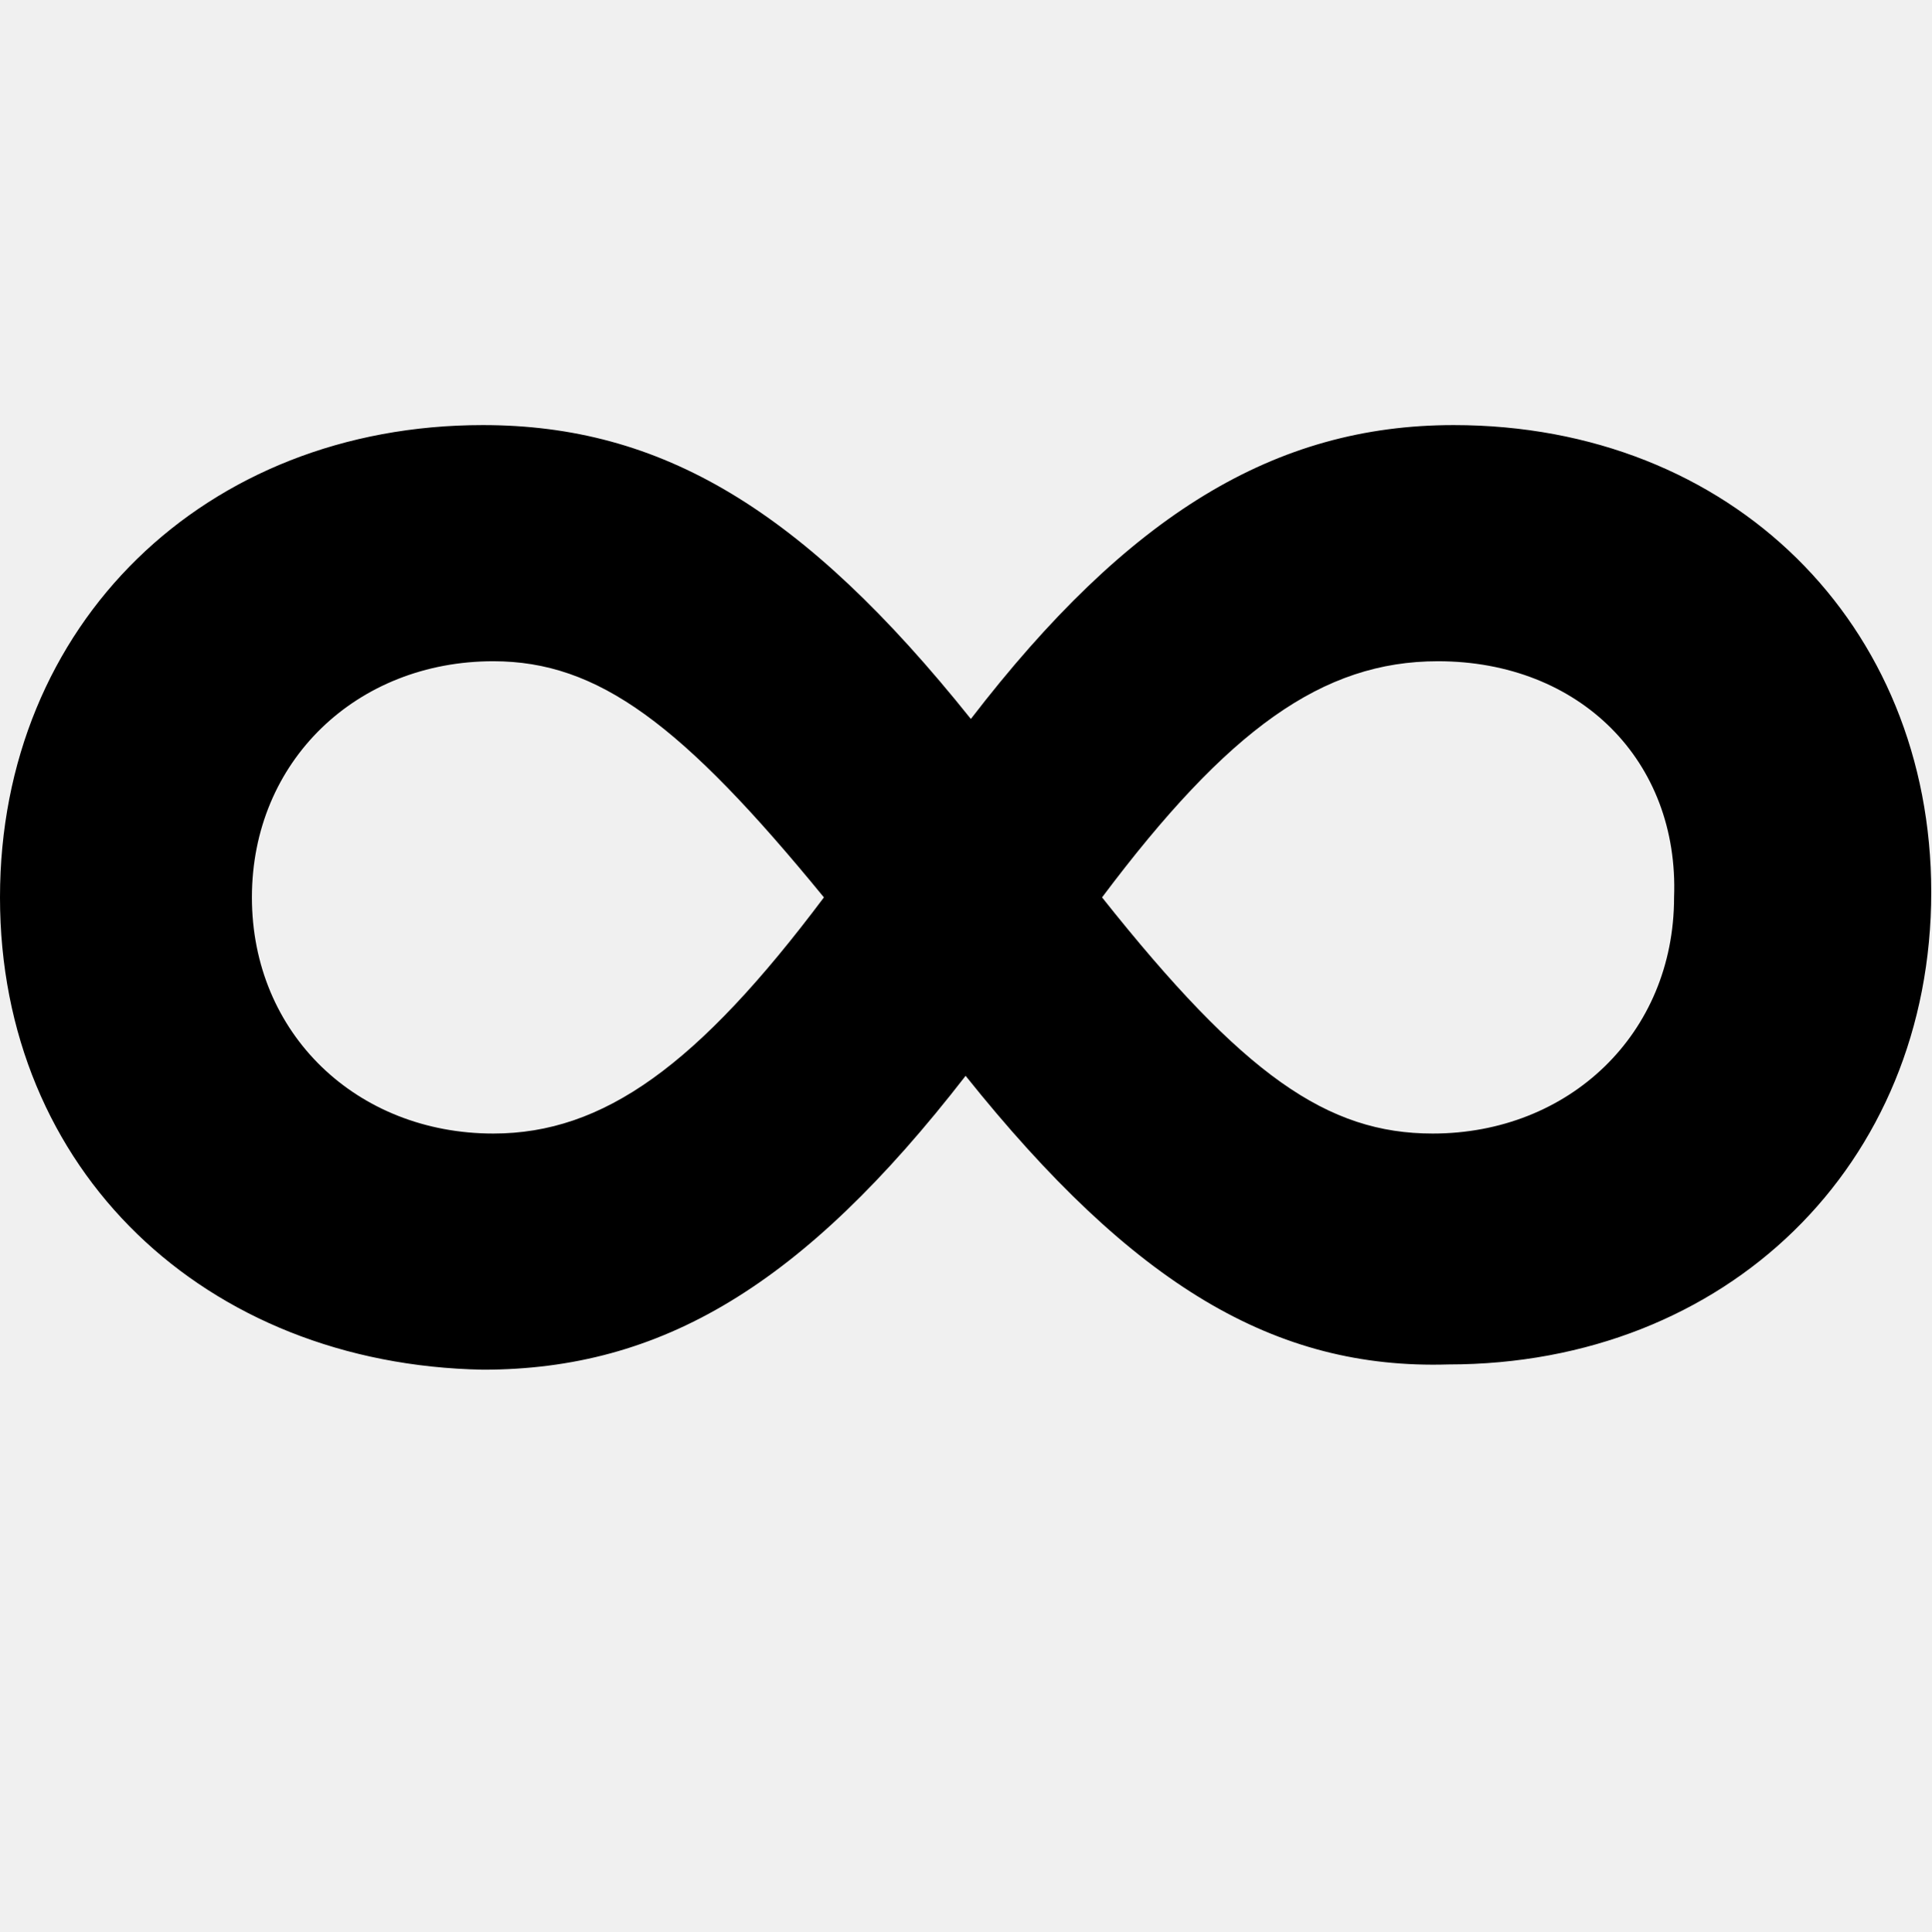
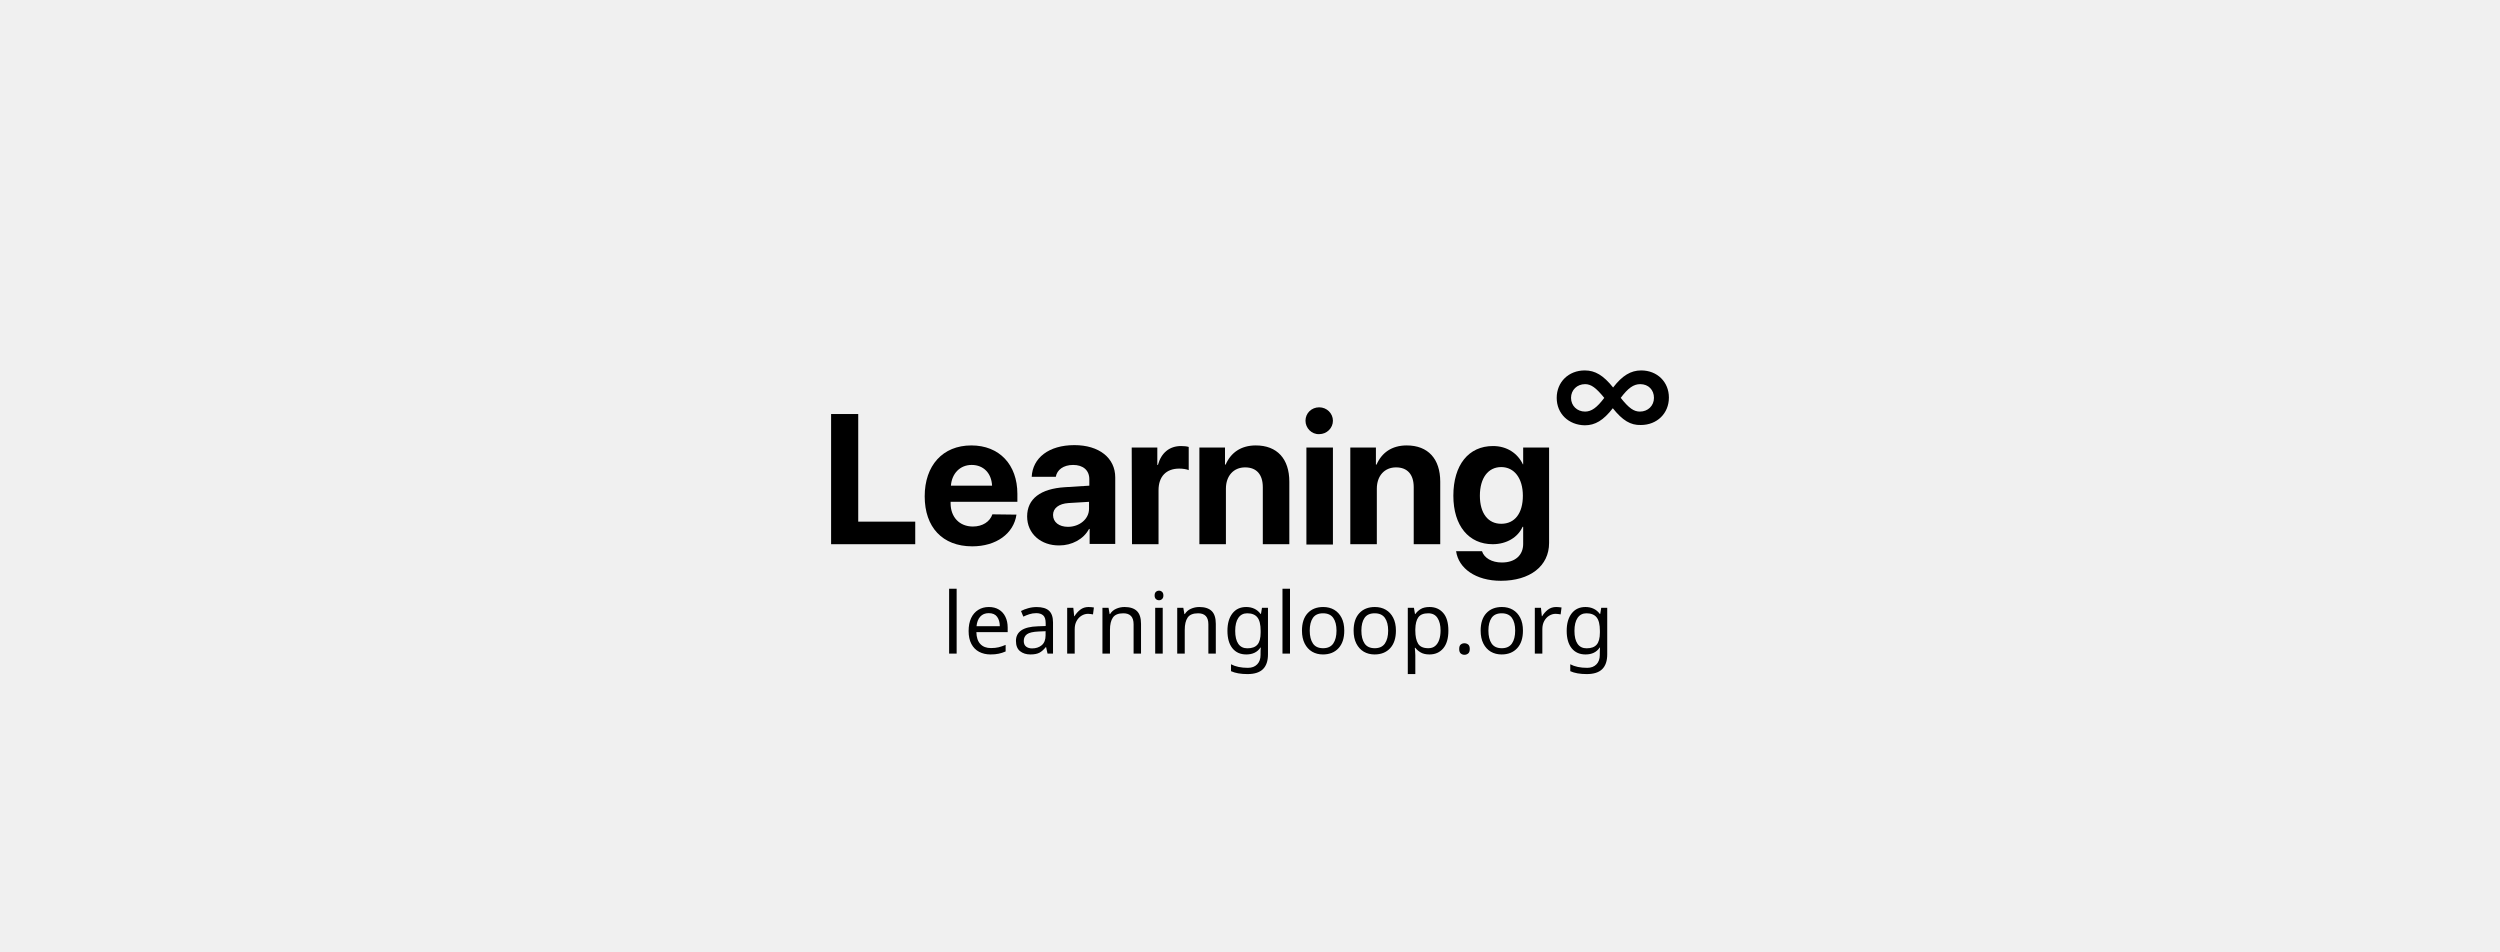
- <svg xmlns="http://www.w3.org/2000/svg" version="1.1" id="Layer_1" x="0px" y="0px" viewBox="0 0 36.8 36.8" style="enable-background:new 0 0 36.8 36.8;" xml:space="preserve">
+ <svg xmlns="http://www.w3.org/2000/svg" version="1.1" id="Layer_1" x="0px" y="0px" viewBox="0 0 820 312" style="enable-background:new 0 0 820 312;" xml:space="preserve">
  <style type="text/css">
	.st0{display:none;}
	.st1{display:inline;fill:#ED1C24;}
	.st2{display:inline;}
	.st3{fill:#FFFFFF;}
+ 	.st4{font-family:'SFProDisplay-Thin';}
+ 	.st5{font-size:10.24px;}
+ 	.st6{fill:none;}
+ 	.st7{font-family:'MyriadPro-Regular';}
+ 	.st8{font-size:28px;}
</style>
  <g id="Layer_1_1_">
    <g>
-       <path d="M-210.3,65.1h-27.6V22.4h8.9v35.3h18.7V65.1z" />
-       <path d="M-177.2,55.4c-0.9,6.2-6.6,10.4-14.5,10.4c-9.8,0-15.6-6.3-15.6-16.4c0-10.1,5.9-16.7,15.3-16.7c9.2,0,15.1,6.3,15.1,15.9    v2.6h-21.9v0.5c0,4.5,2.9,7.6,7.3,7.6c3.2,0,5.6-1.6,6.4-4L-177.2,55.4L-177.2,55.4z M-198.7,45.9h13.5c-0.2-4.1-2.8-6.8-6.7-6.8    C-195.7,39.1-198.4,41.9-198.7,45.9z" />
-       <path d="M-173.7,56c0-5.8,4.4-9.1,12.4-9.6l8-0.5v-2.1c0-3-2.1-4.7-5.3-4.7c-3.2,0-5.3,1.6-5.7,3.9h-7.9c0.3-6.2,5.6-10.4,14-10.4    c8.1,0,13.4,4.2,13.4,10.6v21.8h-8.4v-4.9h-0.2c-1.8,3.4-5.7,5.4-9.7,5.4C-169.1,65.6-173.7,61.7-173.7,56z M-153.4,53.5v-2.3    l-6.7,0.4c-3.2,0.2-5.1,1.7-5.1,3.9c0,2.4,2,3.9,4.9,3.9C-156.5,59.4-153.4,56.9-153.4,53.5z" />
-       <path d="M-139.3,33.4h8.4v5.7h0.2c1.1-4,3.8-6.2,7.6-6.2c1,0,1.9,0.1,2.5,0.3v7.6c-0.7-0.3-1.9-0.5-3.1-0.5    c-4.3,0-6.8,2.6-6.8,7.1v17.7h-8.7L-139.3,33.4L-139.3,33.4z" />
-       <path d="M-117.2,33.4h8.4V39h0.2c1.7-3.9,5-6.3,9.9-6.3c7,0,11,4.4,11,11.9v20.5h-8.7V46.4c0-4.1-2-6.5-5.8-6.5s-6.3,2.8-6.3,7    v18.2h-8.7L-117.2,33.4L-117.2,33.4z" />
-       <path d="M-82.3,24.6c0-2.5,2-4.4,4.5-4.4c2.5,0,4.5,2,4.5,4.4c0,2.4-2,4.4-4.5,4.4C-80.3,29.1-82.3,27-82.3,24.6z M-82.1,33.4h8.7    v31.8h-8.7V33.4z" />
-       <path d="M-67.7,33.4h8.4V39h0.2c1.7-3.9,5-6.3,9.9-6.3c7,0,11,4.4,11,11.9v20.5h-8.7V46.4c0-4.1-2-6.5-5.8-6.5s-6.3,2.8-6.3,7    v18.2h-8.7L-67.7,33.4L-67.7,33.4z" />
-       <path d="M-32.9,67.4h8.5c0.7,2.2,3.2,3.7,6.5,3.7c4.5,0,7-2.5,7-6.1v-5.6h-0.2c-1.5,3.4-5.2,5.7-9.8,5.7c-7.8,0-12.9-6-12.9-15.9    c0-10.1,5-16.3,13-16.3c4.6,0,8.1,2.4,9.8,6h0.1v-5.5h8.5v31.3c0,7.6-6.3,12.4-15.8,12.4C-26.6,77.1-32.2,73-32.9,67.4z M-11,49.2    c0-5.7-2.8-9.4-7.1-9.4c-4.3,0-7,3.6-7,9.4c0,5.8,2.7,9.2,7,9.2C-13.7,58.4-11,54.9-11,49.2z" />
+       <path d="M300.2,178.5h-27.6v-42.7h8.9v35.3h18.7V178.5L300.2,178.5z" />
+       <path d="M333.4,168.8c-0.9,6.2-6.6,10.4-14.5,10.4c-9.8,0-15.6-6.3-15.6-16.4s5.9-16.7,15.3-16.7c9.2,0,15.1,6.3,15.1,15.9v2.6    h-21.9v0.5c0,4.5,2.9,7.6,7.3,7.6c3.2,0,5.6-1.6,6.4-4L333.4,168.8L333.4,168.8z M311.9,159.3h13.5c-0.2-4.1-2.8-6.8-6.7-6.8    C314.9,152.5,312.2,155.3,311.9,159.3z" />
+       <path d="M336.9,169.4c0-5.8,4.4-9.1,12.4-9.6l8-0.5v-2.1c0-3-2.1-4.7-5.3-4.7c-3.2,0-5.3,1.6-5.7,3.9h-7.9    c0.3-6.2,5.6-10.4,14-10.4c8.1,0,13.4,4.2,13.4,10.6v21.8h-8.4v-4.9h-0.2c-1.8,3.4-5.7,5.4-9.7,5.4    C341.5,179,336.9,175.1,336.9,169.4z M357.2,166.9v-2.3l-6.7,0.4c-3.2,0.2-5.1,1.7-5.1,3.9c0,2.4,2,3.9,4.9,3.9    C354,172.8,357.2,170.3,357.2,166.9z" />
+       <path d="M371.2,146.8h8.4v5.7h0.2c1.1-4,3.8-6.2,7.6-6.2c1,0,1.9,0.1,2.5,0.3v7.6c-0.7-0.3-1.9-0.5-3.1-0.5    c-4.3,0-6.8,2.6-6.8,7.1v17.7h-8.7L371.2,146.8L371.2,146.8z" />
+       <path d="M393.4,146.8h8.4v5.6h0.2c1.7-3.9,5-6.3,9.9-6.3c7,0,11,4.4,11,11.9v20.5h-8.7v-18.7c0-4.1-2-6.5-5.8-6.5s-6.3,2.8-6.3,7    v18.2h-8.7V146.8L393.4,146.8z" />
+       <path d="M428.2,138c0-2.5,2-4.4,4.5-4.4s4.5,2,4.5,4.4s-2,4.4-4.5,4.4C430.2,142.5,428.2,140.4,428.2,138z M428.5,146.8h8.7v31.8    h-8.7V146.8z" />
+       <path d="M442.9,146.8h8.4v5.6h0.2c1.7-3.9,5-6.3,9.9-6.3c7,0,11,4.4,11,11.9v20.5h-8.7v-18.7c0-4.1-2-6.5-5.8-6.5s-6.3,2.8-6.3,7    v18.2h-8.7V146.8L442.9,146.8z" />
+       <path d="M477.6,180.8h8.5c0.7,2.2,3.2,3.7,6.5,3.7c4.5,0,7-2.5,7-6.1v-5.6h-0.2c-1.5,3.4-5.2,5.7-9.8,5.7c-7.8,0-12.9-6-12.9-15.9    c0-10.1,5-16.3,13-16.3c4.6,0,8.1,2.4,9.8,6h0.1v-5.5h8.5v31.3c0,7.6-6.3,12.4-15.8,12.4C484,190.5,478.4,186.4,477.6,180.8z     M499.5,162.6c0-5.7-2.8-9.4-7.1-9.4c-4.3,0-7,3.6-7,9.4s2.7,9.2,7,9.2C496.9,171.8,499.5,168.3,499.5,162.6z" />
    </g>
    <g>
-       <path d="M18.4,20.5c-3.1,4-5.8,5.6-9.2,5.6C3.9,26,0,22.3,0,17.1c0-5.2,3.9-9,9.2-9c3.4,0,6.1,1.6,9.3,5.6c3-3.9,5.8-5.6,9.2-5.6    c5.3,0,9.1,3.8,9.1,8.9c0,5.2-3.9,9-9.2,9C24.3,26.1,21.6,24.5,18.4,20.5z M4.8,17.1c0,2.6,2,4.5,4.6,4.5c2.1,0,3.9-1.3,6.3-4.5    c-2.7-3.3-4.3-4.5-6.3-4.5C6.8,12.6,4.8,14.5,4.8,17.1z M27.4,12.6c-2.2,0-4,1.3-6.4,4.5c2.7,3.4,4.3,4.5,6.3,4.5    c2.6,0,4.6-1.9,4.6-4.5C32,14.5,30.1,12.6,27.4,12.6z" />
+       <path d="M529,133.9c-3.1,4-5.8,5.6-9.2,5.6c-5.3-0.1-9.2-3.8-9.2-9s3.9-9,9.2-9c3.4,0,6.1,1.6,9.3,5.6c3-3.9,5.8-5.6,9.2-5.6    c5.3,0,9.1,3.8,9.1,8.9c0,5.2-3.9,9-9.2,9C534.8,139.5,532.2,137.9,529,133.9z M515.3,130.5c0,2.6,2,4.5,4.6,4.5    c2.1,0,3.9-1.3,6.3-4.5c-2.7-3.3-4.3-4.5-6.3-4.5C517.3,126,515.3,127.9,515.3,130.5z M538,126c-2.2,0-4,1.3-6.4,4.5    c2.7,3.4,4.3,4.5,6.3,4.5c2.6,0,4.6-1.9,4.6-4.5C542.5,127.9,540.7,126,538,126z" />
    </g>
  </g>
  <g id="Layer_2_1_" class="st0">
-     <rect x="-455" y="-92.5" class="st1" width="26.8" height="19.5" />
+     <rect x="45.3" y="23" class="st1" width="26.8" height="19.5" />
    <g class="st2">
-       <path class="st3" d="M-455-80.1c0-4.3,2.4-7.1,5.9-7.1c2.6,0,4.6,1.7,5.2,3.9h0v-9h1v19.2h-1v-3.7h0c-0.6,2.2-2.7,3.9-5.2,3.9    C-452.6-73-455-75.9-455-80.1z M-454-80.2c0,3.7,2.1,6.2,5,6.2c3,0,5.1-2.5,5.1-6.2s-2.1-6.2-5.1-6.2    C-451.9-86.4-454-83.9-454-80.2z" />
-       <path class="st3" d="M-428.5-77.1c-0.5,2.3-2.6,4.1-5.7,4.1c-3.8,0-6.2-2.7-6.2-7.1c0-4.3,2.4-7.2,6.1-7.2c3.6,0,5.9,2.7,5.9,6.7    v0.6h-11v0.1c0,3.8,2,6,5.1,6c2.5,0,4.2-1.4,4.6-3.2L-428.5-77.1L-428.5-77.1z M-439.3-80.8h9.9c0-3.3-2-5.5-4.9-5.5    C-437.2-86.4-439.1-84.1-439.3-80.8z" />
-       <path d="M-416.9-82.2c-0.2-1.5-1.2-2.6-2.8-2.6c-1.9,0-3.1,1.6-3.1,4.4c0,2.8,1.2,4.4,3.1,4.4c1.6,0,2.6-0.9,2.8-2.5h3.6    c-0.2,3.4-2.7,5.5-6.5,5.5c-4.3,0-7-2.8-7-7.5c0-4.6,2.7-7.4,7-7.4c3.9,0,6.3,2.4,6.5,5.6L-416.9-82.2L-416.9-82.2z" />
-       <path d="M-411.9-80.4c0-4.6,2.8-7.4,7.1-7.4c4.3,0,7.1,2.8,7.1,7.4c0,4.7-2.8,7.5-7.1,7.5S-411.9-75.7-411.9-80.4z M-401.7-80.4    c0-2.8-1.2-4.5-3.1-4.5s-3.1,1.6-3.1,4.5c0,2.9,1.2,4.5,3.1,4.5C-402.9-75.9-401.7-77.5-401.7-80.4z" />
-       <path d="M-395.7-87.5h3.8v2.5h0.1c0.8-1.8,2.3-2.8,4.5-2.8c3.2,0,5,2,5,5.3v9.2h-3.9v-8.4c0-1.9-0.9-2.9-2.6-2.9    c-1.7,0-2.9,1.3-2.9,3.1v8.2h-3.9L-395.7-87.5L-395.7-87.5z" />
-       <path d="M-371.9-73.2h-4.4l-4.9-14.3h4.2l3,10.9h0.1l3-10.9h4.1L-371.9-73.2z" />
-       <path d="M-366.5-80.4c0-4.6,2.8-7.4,7.1-7.4c4.3,0,7.1,2.8,7.1,7.4c0,4.7-2.8,7.5-7.1,7.5S-366.5-75.7-366.5-80.4z M-356.3-80.4    c0-2.8-1.2-4.5-3.1-4.5s-3.1,1.6-3.1,4.5c0,2.9,1.2,4.5,3.1,4.5C-357.6-75.9-356.3-77.5-356.3-80.4z" />
-       <path d="M-350.3-92.5h3.9v19.2h-3.9V-92.5z" />
-       <path d="M-330.6-73.2h-3.8v-2.6h-0.1c-0.7,1.8-2.1,2.8-4.3,2.8c-3.1,0-5.1-2-5.1-5.3v-9.2h3.9v8.4c0,1.9,0.9,2.9,2.7,2.9    c1.7,0,2.8-1.2,2.8-3.1v-8.2h3.9V-73.2z" />
-       <path d="M-323.1-90.8v3.3h2.6v2.9h-2.6v6.8c0,1.1,0.5,1.6,1.7,1.6c0.3,0,0.7,0,0.9-0.1v2.9c-0.4,0.1-1.1,0.2-1.9,0.2    c-3.4,0-4.7-1.1-4.7-3.9v-7.5h-2v-2.9h2v-3.3L-323.1-90.8L-323.1-90.8z" />
-       <path d="M-305.5-77.6c-0.4,2.8-3,4.7-6.5,4.7c-4.4,0-7-2.8-7-7.4c0-4.6,2.7-7.5,6.9-7.5c4.2,0,6.8,2.8,6.8,7.2v1.2h-9.9v0.2    c0,2,1.3,3.4,3.3,3.4c1.4,0,2.5-0.7,2.9-1.8L-305.5-77.6L-305.5-77.6z M-315.2-81.9h6.1c-0.1-1.8-1.3-3.1-3-3.1    C-313.8-84.9-315.1-83.6-315.2-81.9z" />
-       <path d="M-303.9-80.4c0-4.5,2.3-7.3,5.9-7.3c2.1,0,3.7,1.1,4.4,2.7h0.1v-7.4h3.9v19.2h-3.8v-2.5h-0.1c-0.7,1.6-2.3,2.7-4.5,2.7    C-301.6-73-303.9-75.8-303.9-80.4z M-299.9-80.4c0,2.6,1.2,4.2,3.2,4.2c1.9,0,3.2-1.6,3.2-4.2c0-2.6-1.2-4.3-3.2-4.3    C-298.7-84.6-299.9-83-299.9-80.4z" />
-       <path d="M-286.7-75.2c0-1.2,0.9-2.1,2.1-2.1c1.2,0,2.1,0.9,2.1,2.1c0,1.2-1,2.1-2.1,2.1C-285.8-73.1-286.7-74-286.7-75.2z" />
+       <path class="st3" d="M45.3,35.4c0-4.3,2.4-7.1,5.9-7.1c2.6,0,4.6,1.7,5.2,3.9l0,0v-9h1v19.2h-1v-3.7l0,0c-0.6,2.2-2.7,3.9-5.2,3.9    C47.7,42.5,45.3,39.6,45.3,35.4z M46.3,35.3c0,3.7,2.1,6.2,5,6.2c3,0,5.1-2.5,5.1-6.2s-2.1-6.2-5.1-6.2    C48.4,29.1,46.3,31.6,46.3,35.3z" />
+       <path class="st3" d="M71.8,38.4c-0.5,2.3-2.6,4.1-5.7,4.1c-3.8,0-6.2-2.7-6.2-7.1c0-4.3,2.4-7.2,6.1-7.2c3.6,0,5.9,2.7,5.9,6.7    v0.6h-11v0.1c0,3.8,2,6,5.1,6c2.5,0,4.2-1.4,4.6-3.2H71.8L71.8,38.4z M61,34.7h9.9c0-3.3-2-5.5-4.9-5.5    C63.1,29.1,61.2,31.4,61,34.7z" />
+       <path d="M83.4,33.3c-0.2-1.5-1.2-2.6-2.8-2.6c-1.9,0-3.1,1.6-3.1,4.4s1.2,4.4,3.1,4.4c1.6,0,2.6-0.9,2.8-2.5H87    c-0.2,3.4-2.7,5.5-6.5,5.5c-4.3,0-7-2.8-7-7.5c0-4.6,2.7-7.4,7-7.4c3.9,0,6.3,2.4,6.5,5.6L83.4,33.3L83.4,33.3z" />
+       <path d="M88.4,35.1c0-4.6,2.8-7.4,7.1-7.4c4.3,0,7.1,2.8,7.1,7.4c0,4.7-2.8,7.5-7.1,7.5S88.4,39.8,88.4,35.1z M98.6,35.1    c0-2.8-1.2-4.5-3.1-4.5s-3.1,1.6-3.1,4.5s1.2,4.5,3.1,4.5C97.4,39.6,98.6,38,98.6,35.1z" />
+       <path d="M104.6,28h3.8v2.5h0.1c0.8-1.8,2.3-2.8,4.5-2.8c3.2,0,5,2,5,5.3v9.2h-3.9v-8.4c0-1.9-0.9-2.9-2.6-2.9s-2.9,1.3-2.9,3.1    v8.2h-3.9L104.6,28L104.6,28z" />
+       <path d="M128.4,42.3H124L119.1,28h4.2l3,10.9h0.1l3-10.9h4.1L128.4,42.3z" />
+       <path d="M133.8,35.1c0-4.6,2.8-7.4,7.1-7.4c4.3,0,7.1,2.8,7.1,7.4c0,4.7-2.8,7.5-7.1,7.5S133.8,39.8,133.8,35.1z M144,35.1    c0-2.8-1.2-4.5-3.1-4.5s-3.1,1.6-3.1,4.5s1.2,4.5,3.1,4.5C142.7,39.6,144,38,144,35.1z" />
+       <path d="M150,23h3.9v19.2H150V23z" />
+       <path d="M169.7,42.3h-3.8v-2.6h-0.1c-0.7,1.8-2.1,2.8-4.3,2.8c-3.1,0-5.1-2-5.1-5.3V28h3.9v8.4c0,1.9,0.9,2.9,2.7,2.9    c1.7,0,2.8-1.2,2.8-3.1V28h3.9V42.3z" />
+       <path d="M177.2,24.7V28h2.6v2.9h-2.6v6.8c0,1.1,0.5,1.6,1.7,1.6c0.3,0,0.7,0,0.9-0.1v2.9c-0.4,0.1-1.1,0.2-1.9,0.2    c-3.4,0-4.7-1.1-4.7-3.9v-7.5h-2V28h2v-3.3H177.2L177.2,24.7z" />
+       <path d="M194.8,37.9c-0.4,2.8-3,4.7-6.5,4.7c-4.4,0-7-2.8-7-7.4s2.7-7.5,6.9-7.5c4.2,0,6.8,2.8,6.8,7.2v1.2h-9.9v0.2    c0,2,1.3,3.4,3.3,3.4c1.4,0,2.5-0.7,2.9-1.8L194.8,37.9L194.8,37.9z M185.1,33.6h6.1c-0.1-1.8-1.3-3.1-3-3.1    C186.5,30.6,185.2,31.9,185.1,33.6z" />
+       <path d="M196.4,35.1c0-4.5,2.3-7.3,5.9-7.3c2.1,0,3.7,1.1,4.4,2.7h0.1v-7.4h3.9v19.2h-3.8v-2.5h-0.1c-0.7,1.6-2.3,2.7-4.5,2.7    C198.7,42.5,196.4,39.7,196.4,35.1z M200.4,35.1c0,2.6,1.2,4.2,3.2,4.2c1.9,0,3.2-1.6,3.2-4.2s-1.2-4.3-3.2-4.3    C201.6,30.9,200.4,32.5,200.4,35.1z" />
+       <path d="M213.6,40.3c0-1.2,0.9-2.1,2.1-2.1s2.1,0.9,2.1,2.1s-1,2.1-2.1,2.1C214.5,42.4,213.6,41.5,213.6,40.3z" />
    </g>
-     <text transform="matrix(1 0 0 1 -429.3878 -60.614)" class="st2" style="font-family:'SFProDisplay-Thin'; font-size:10.24px;">voicing the signals that matter</text>
+     <text transform="matrix(1 0 0 1 70.9122 54.886)" class="st2 st4 st5">voicing the signals that matter</text>
  </g>
+   <rect x="272.6" y="194.5" class="st6" width="274.7" height="47" />
+   <text transform="matrix(1 0 0 1 308.9359 214.3799)" class="st7 st8">learningloop.org</text>
</svg>
